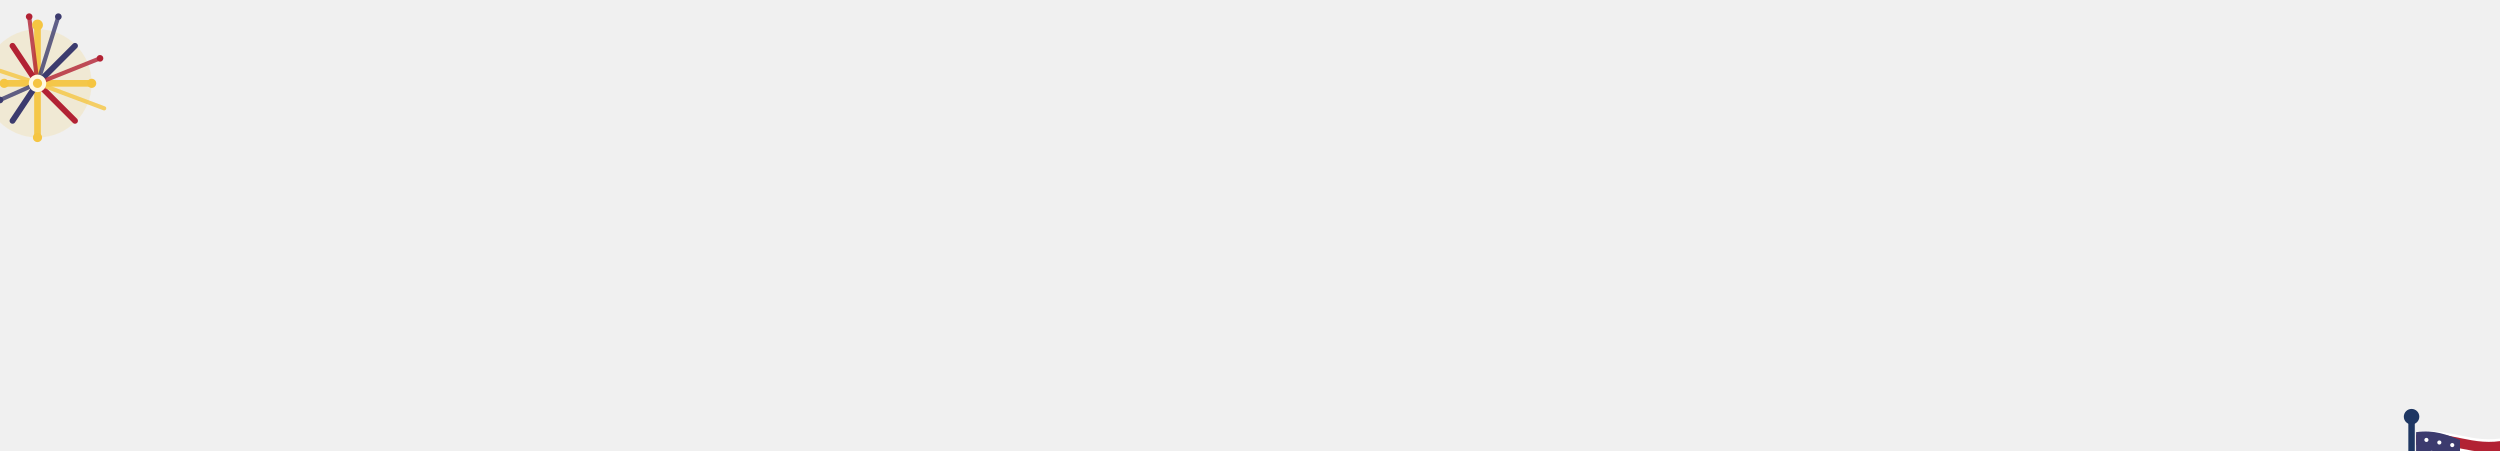
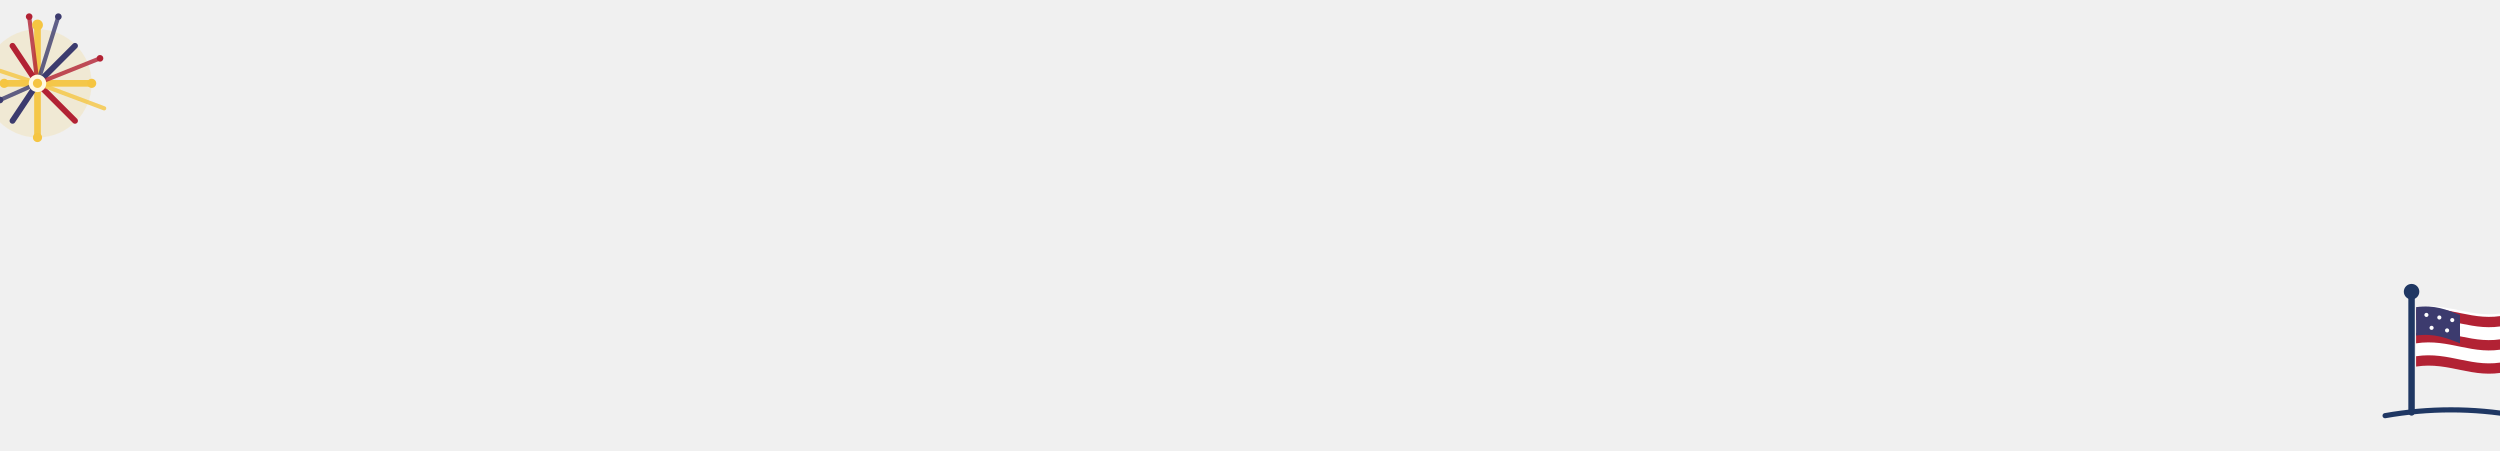
<svg xmlns="http://www.w3.org/2000/svg" viewBox="0 0 600 108">
  <g transform="translate(9 20)">
    <circle cx="0" cy="0" r="13" fill="#f5c542" opacity="0.16" />
    <g stroke="#f5c542" stroke-width="1.6" stroke-linecap="round" opacity="0.95">
      <line x1="0" y1="0" x2="0" y2="-14" />
      <line x1="0" y1="0" x2="0" y2="13" />
      <line x1="0" y1="0" x2="-8" y2="0" />
      <line x1="0" y1="0" x2="13" y2="0" />
    </g>
    <g stroke-linecap="round">
      <line x1="0" y1="0" x2="-6" y2="-9" stroke="#B22234" stroke-width="1.4" />
      <line x1="0" y1="0" x2="9" y2="-9" stroke="#3C3B6E" stroke-width="1.4" />
      <line x1="0" y1="0" x2="-6" y2="9" stroke="#3C3B6E" stroke-width="1.4" />
      <line x1="0" y1="0" x2="9" y2="9" stroke="#B22234" stroke-width="1.4" />
    </g>
    <g stroke-linecap="round" opacity="0.8">
      <line x1="0" y1="0" x2="-2" y2="-16" stroke="#B22234" stroke-width="1" />
      <line x1="0" y1="0" x2="5" y2="-16" stroke="#3C3B6E" stroke-width="1" />
      <line x1="0" y1="0" x2="-9" y2="4" stroke="#3C3B6E" stroke-width="1" />
      <line x1="0" y1="0" x2="-9" y2="-3" stroke="#f5c542" stroke-width="1" />
      <line x1="0" y1="0" x2="16" y2="6" stroke="#f5c542" stroke-width="1" />
      <line x1="0" y1="0" x2="15" y2="-6" stroke="#B22234" stroke-width="1" />
    </g>
    <g fill="#f5c542">
      <circle cx="0" cy="-14" r="1.3" />
      <circle cx="0" cy="13" r="1.1" />
      <circle cx="-8" cy="0" r="1.1" />
      <circle cx="13" cy="0" r="1.1" />
    </g>
    <g fill="#B22234">
      <circle cx="-2" cy="-16" r="0.8" />
      <circle cx="15" cy="-6" r="0.8" />
    </g>
    <g fill="#3C3B6E">
      <circle cx="5" cy="-16" r="0.8" />
      <circle cx="-9" cy="4" r="0.8" />
    </g>
    <circle cx="0" cy="0" r="2.1" fill="#fff8e0" />
    <circle cx="0" cy="0" r="1.1" fill="#f5c542" />
  </g>
-   <g transform="translate(578 100) scale(0.62)">
+   <g transform="translate(578 70) scale(0.62)">
    <rect x="0" y="0" width="2.5" height="48" rx="1.25" fill="#1f3763" />
    <circle cx="1.25" cy="0" r="3" fill="#1f3763" />
    <path d="M-9 48 C8 45 25 45 42 48" fill="none" stroke="#1f3763" stroke-width="2" stroke-linecap="round" />
    <path d="M3 6          C16 4 25 11 38 8          L38 31          C25 34 16 27 3 29          Z" fill="#ffffff" />
    <path d="M3 7 C16 5 25 12 38 9 L38 13 C25 16 16 9 3 11 Z" fill="#B22234" />
    <path d="M3 16 C16 14 25 21 38 18 L38 22 C25 25 16 18 3 20 Z" fill="#B22234" />
    <path d="M3 25 C16 23 25 30 38 27 L38 31 C25 34 16 27 3 29 Z" fill="#B22234" />
    <path d="M3 6          C10 5 15 7 20 9          L20 20          C15 18 10 16 3 17          Z" fill="#3C3B6E" />
    <g fill="#fff">
      <circle cx="7" cy="9" r="0.8" />
      <circle cx="12" cy="10" r="0.8" />
      <circle cx="17" cy="11" r="0.8" />
      <circle cx="9" cy="14" r="0.8" />
      <circle cx="15" cy="15" r="0.8" />
    </g>
  </g>
</svg>
